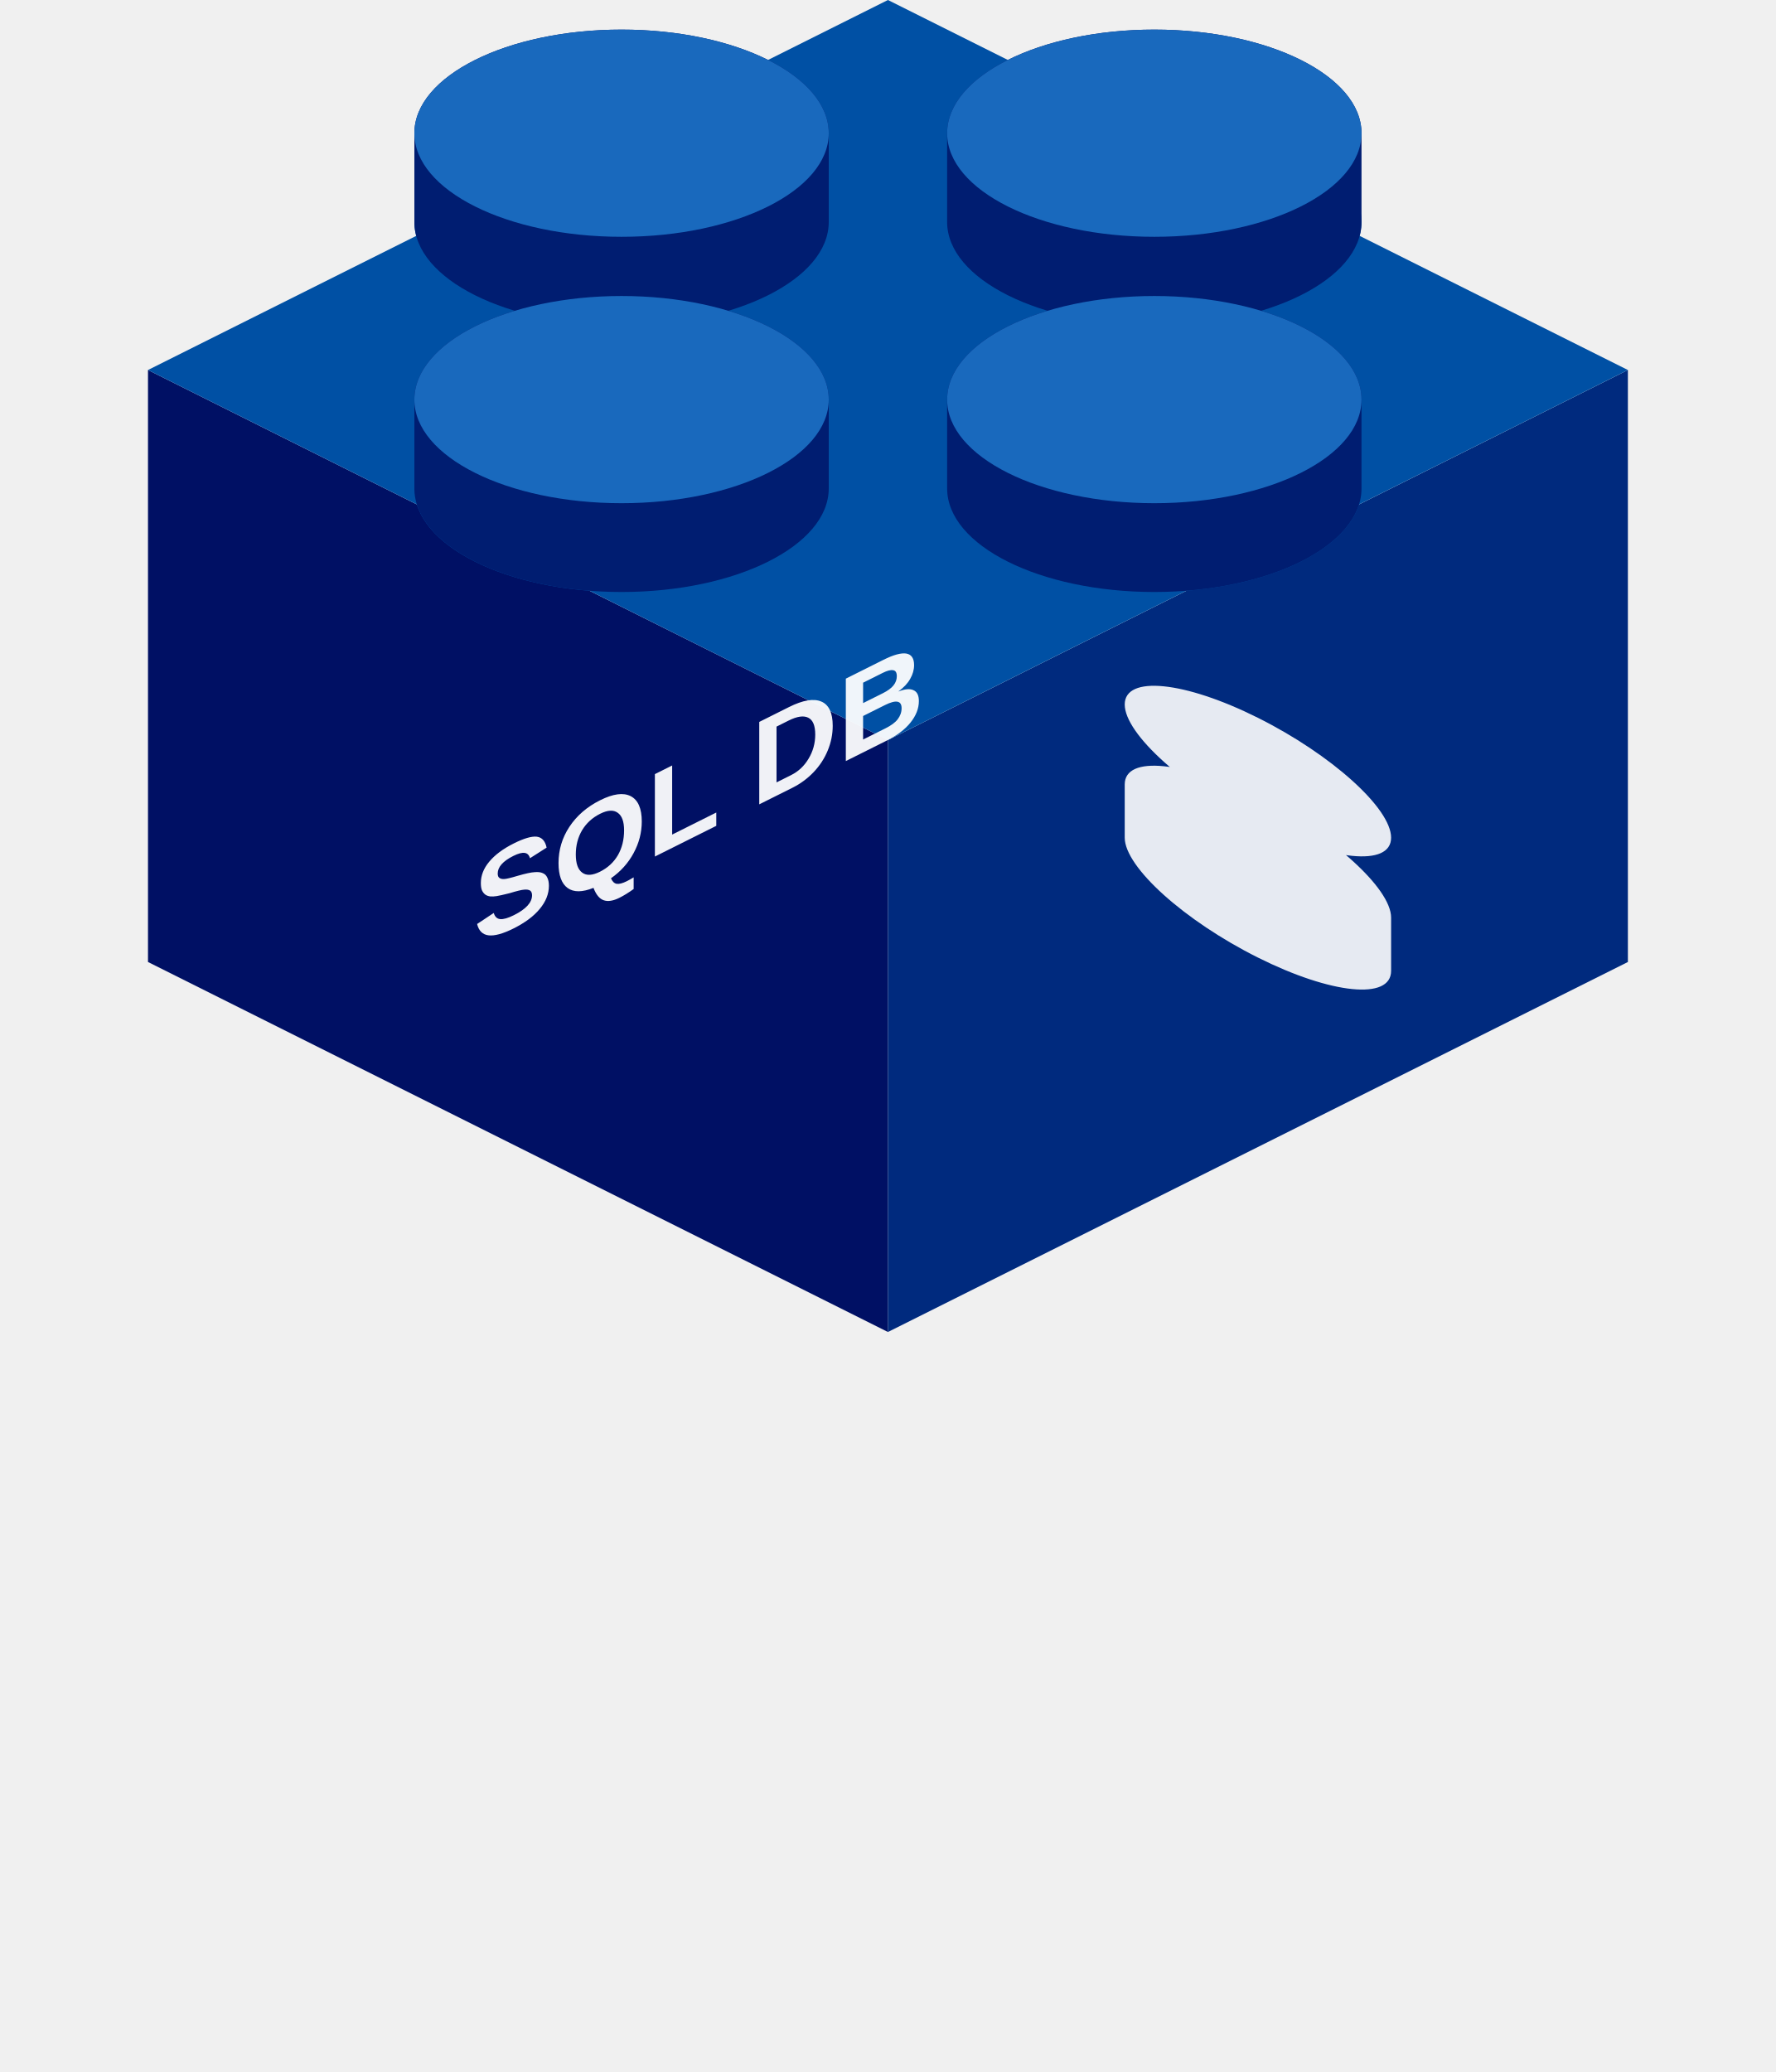
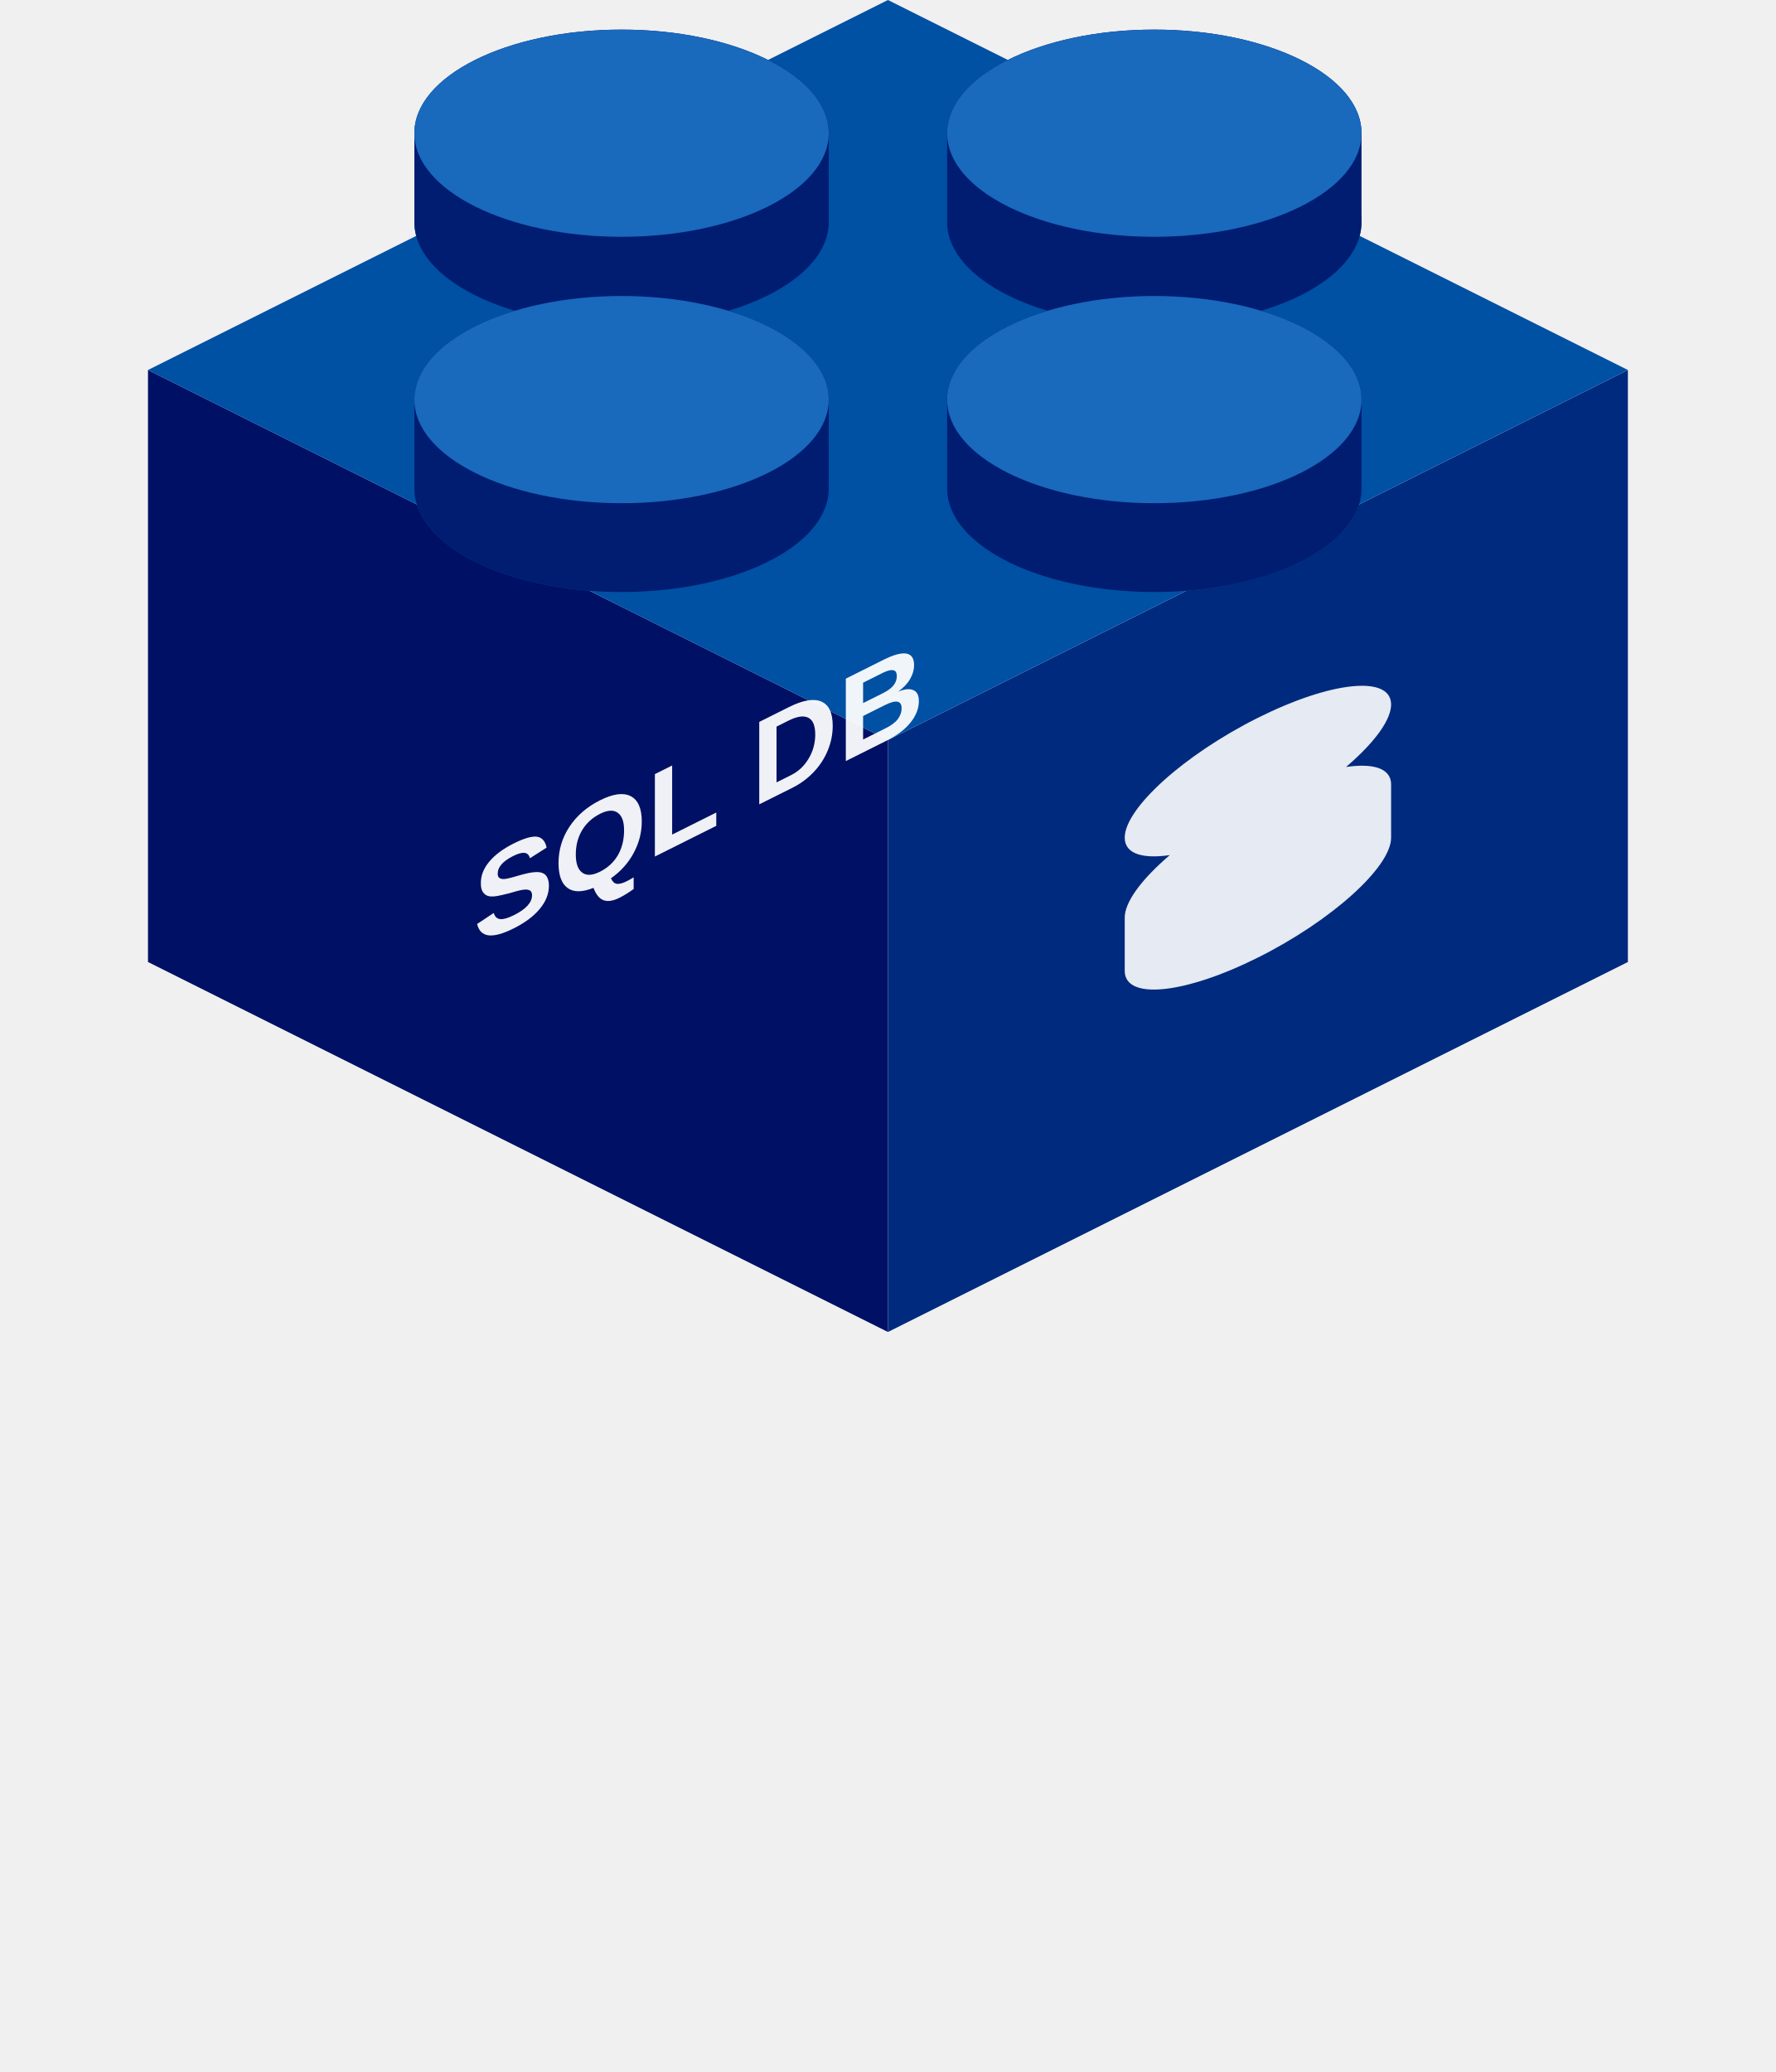
<svg xmlns="http://www.w3.org/2000/svg" viewBox="0 0 120 140">
  <g>
    <polygon points="10,25 10,65 60,90 60,50" fill="#001064" />
    <polygon points="60,50 60,90 110,65 110,25" fill="#002a7e" />
    <polygon points="60,0 10,25 60,50 110,25" fill="#0050A4" />
    <g transform="translate(42, 15)">
      <ellipse cx="0" cy="0" rx="14" ry="7" fill="#0050A4" />
      <path d="M -14 0 L -14 -6 A 14 7 0 0 1 14 -6 L 14 0 A 14 7 0 0 1 -14 0 Z" fill="#001d71" />
      <ellipse cx="0" cy="-6" rx="14" ry="7" fill="#1969bd" />
    </g>
    <g transform="translate(78, 15)">
      <ellipse cx="0" cy="0" rx="14" ry="7" fill="#0050A4" />
      <path d="M -14 0 L -14 -6 A 14 7 0 0 1 14 -6 L 14 0 A 14 7 0 0 1 -14 0 Z" fill="#001d71" />
      <ellipse cx="0" cy="-6" rx="14" ry="7" fill="#1969bd" />
    </g>
    <g transform="translate(42, 33)">
      <ellipse cx="0" cy="0" rx="14" ry="7" fill="#0050A4" />
      <path d="M -14 0 L -14 -6 A 14 7 0 0 1 14 -6 L 14 0 A 14 7 0 0 1 -14 0 Z" fill="#001d71" />
      <ellipse cx="0" cy="-6" rx="14" ry="7" fill="#1969bd" />
    </g>
    <g transform="translate(78, 33)">
      <ellipse cx="0" cy="0" rx="14" ry="7" fill="#0050A4" />
      <path d="M -14 0 L -14 -6 A 14 7 0 0 1 14 -6 L 14 0 A 14 7 0 0 1 -14 0 Z" fill="#001d71" />
      <ellipse cx="0" cy="-6" rx="14" ry="7" fill="#1969bd" />
    </g>
    <g transform="translate(32, 64) skewY(-26.565) scale(0.9)">
      <text x="0" y="0" fill="#FFFFFF" fill-opacity="0.94" font-family="Fredoka, 'Varela Round', Arial, sans-serif" font-size="9" font-weight="800">
        SQL DB
      </text>
    </g>
-     <g transform="translate(85, 57.5) skewY(26.565) scale(0.9)">
+     <g transform="translate(85, 57.5) skewY(-26.565) scale(0.9)">
      <g transform="translate(-12, -12)">
        <path d="M12 2C6.48 2 2 3.79 2 6s4.48 4 10 4 10-1.79 10-4-4.48-4-10-4zm0 6c-5.52 0-10 1.79-10 4v4c0 2.21 4.48 4 10 4s10-1.79 10-4v-4c0-2.21-4.48-4-10-4zm0-2c3.53 0 6.64-1.01 8.35-2.52C18.64 4.99 15.53 3.98 12 3.98s-6.64 1.01-8.35 2.52C5.36 8.01 8.47 9.02 12 9.02z" fill="#FFFFFF" fill-opacity="0.9" />
      </g>
    </g>
  </g>
</svg>
